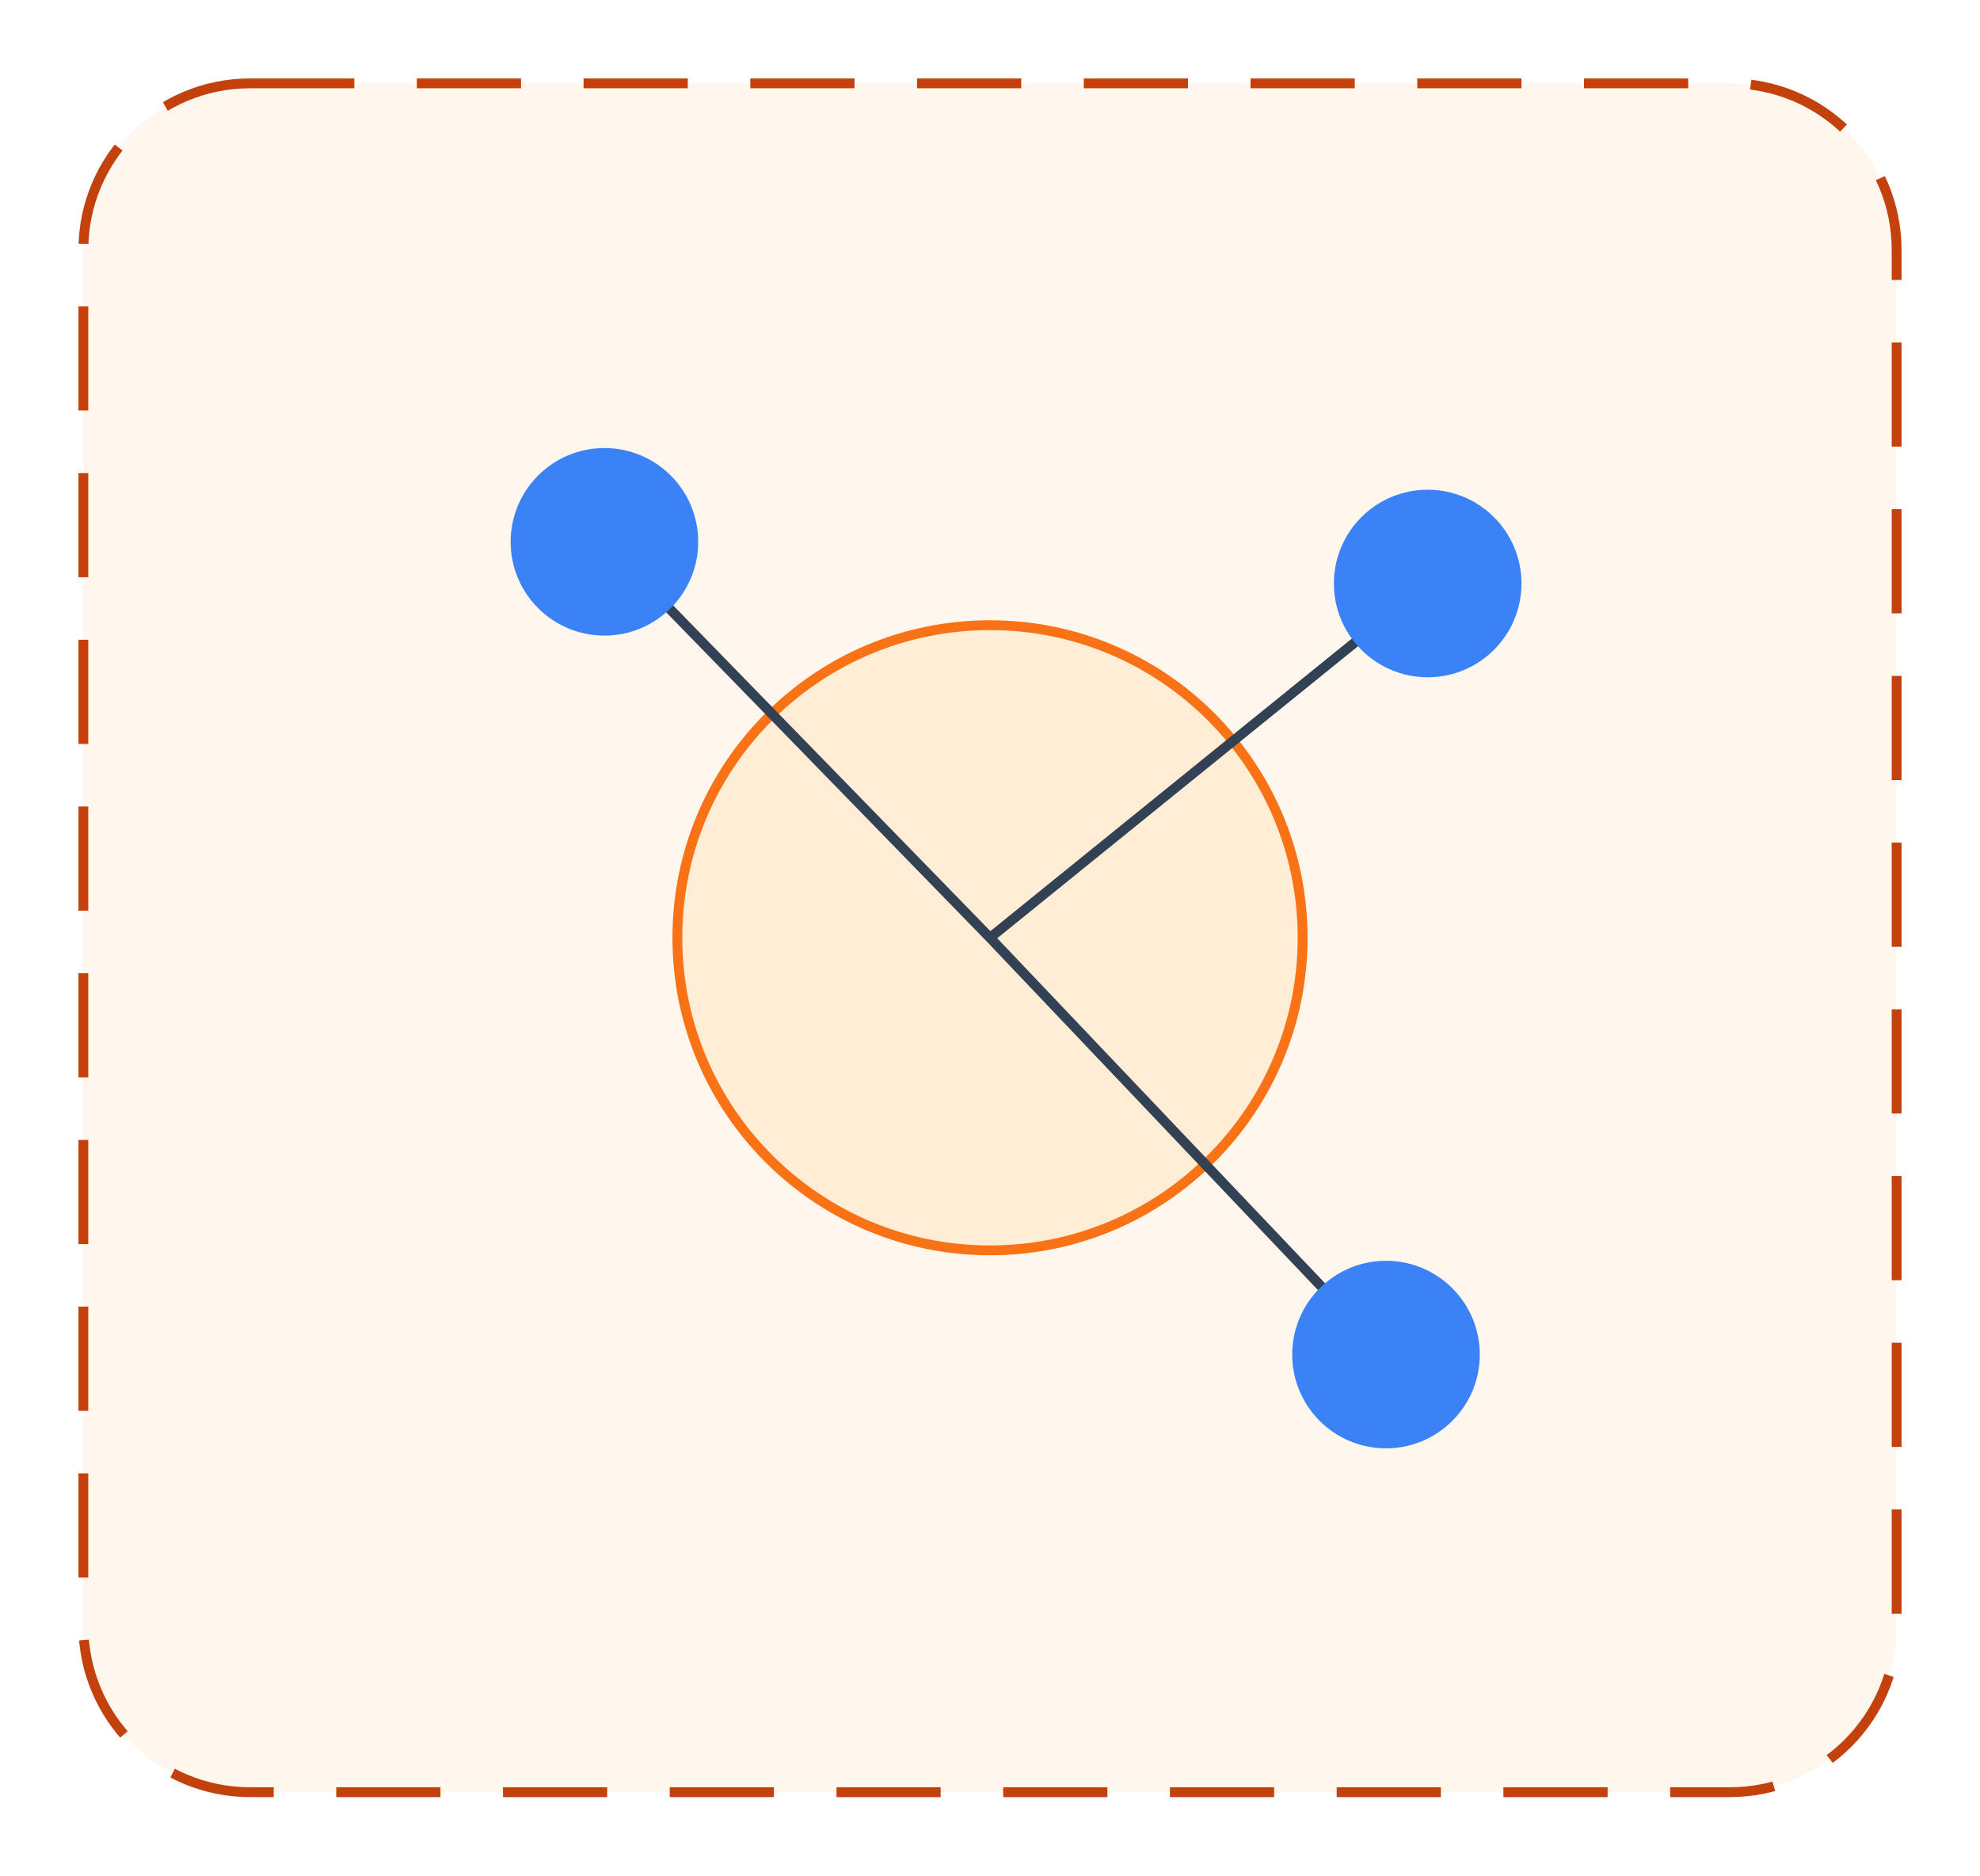
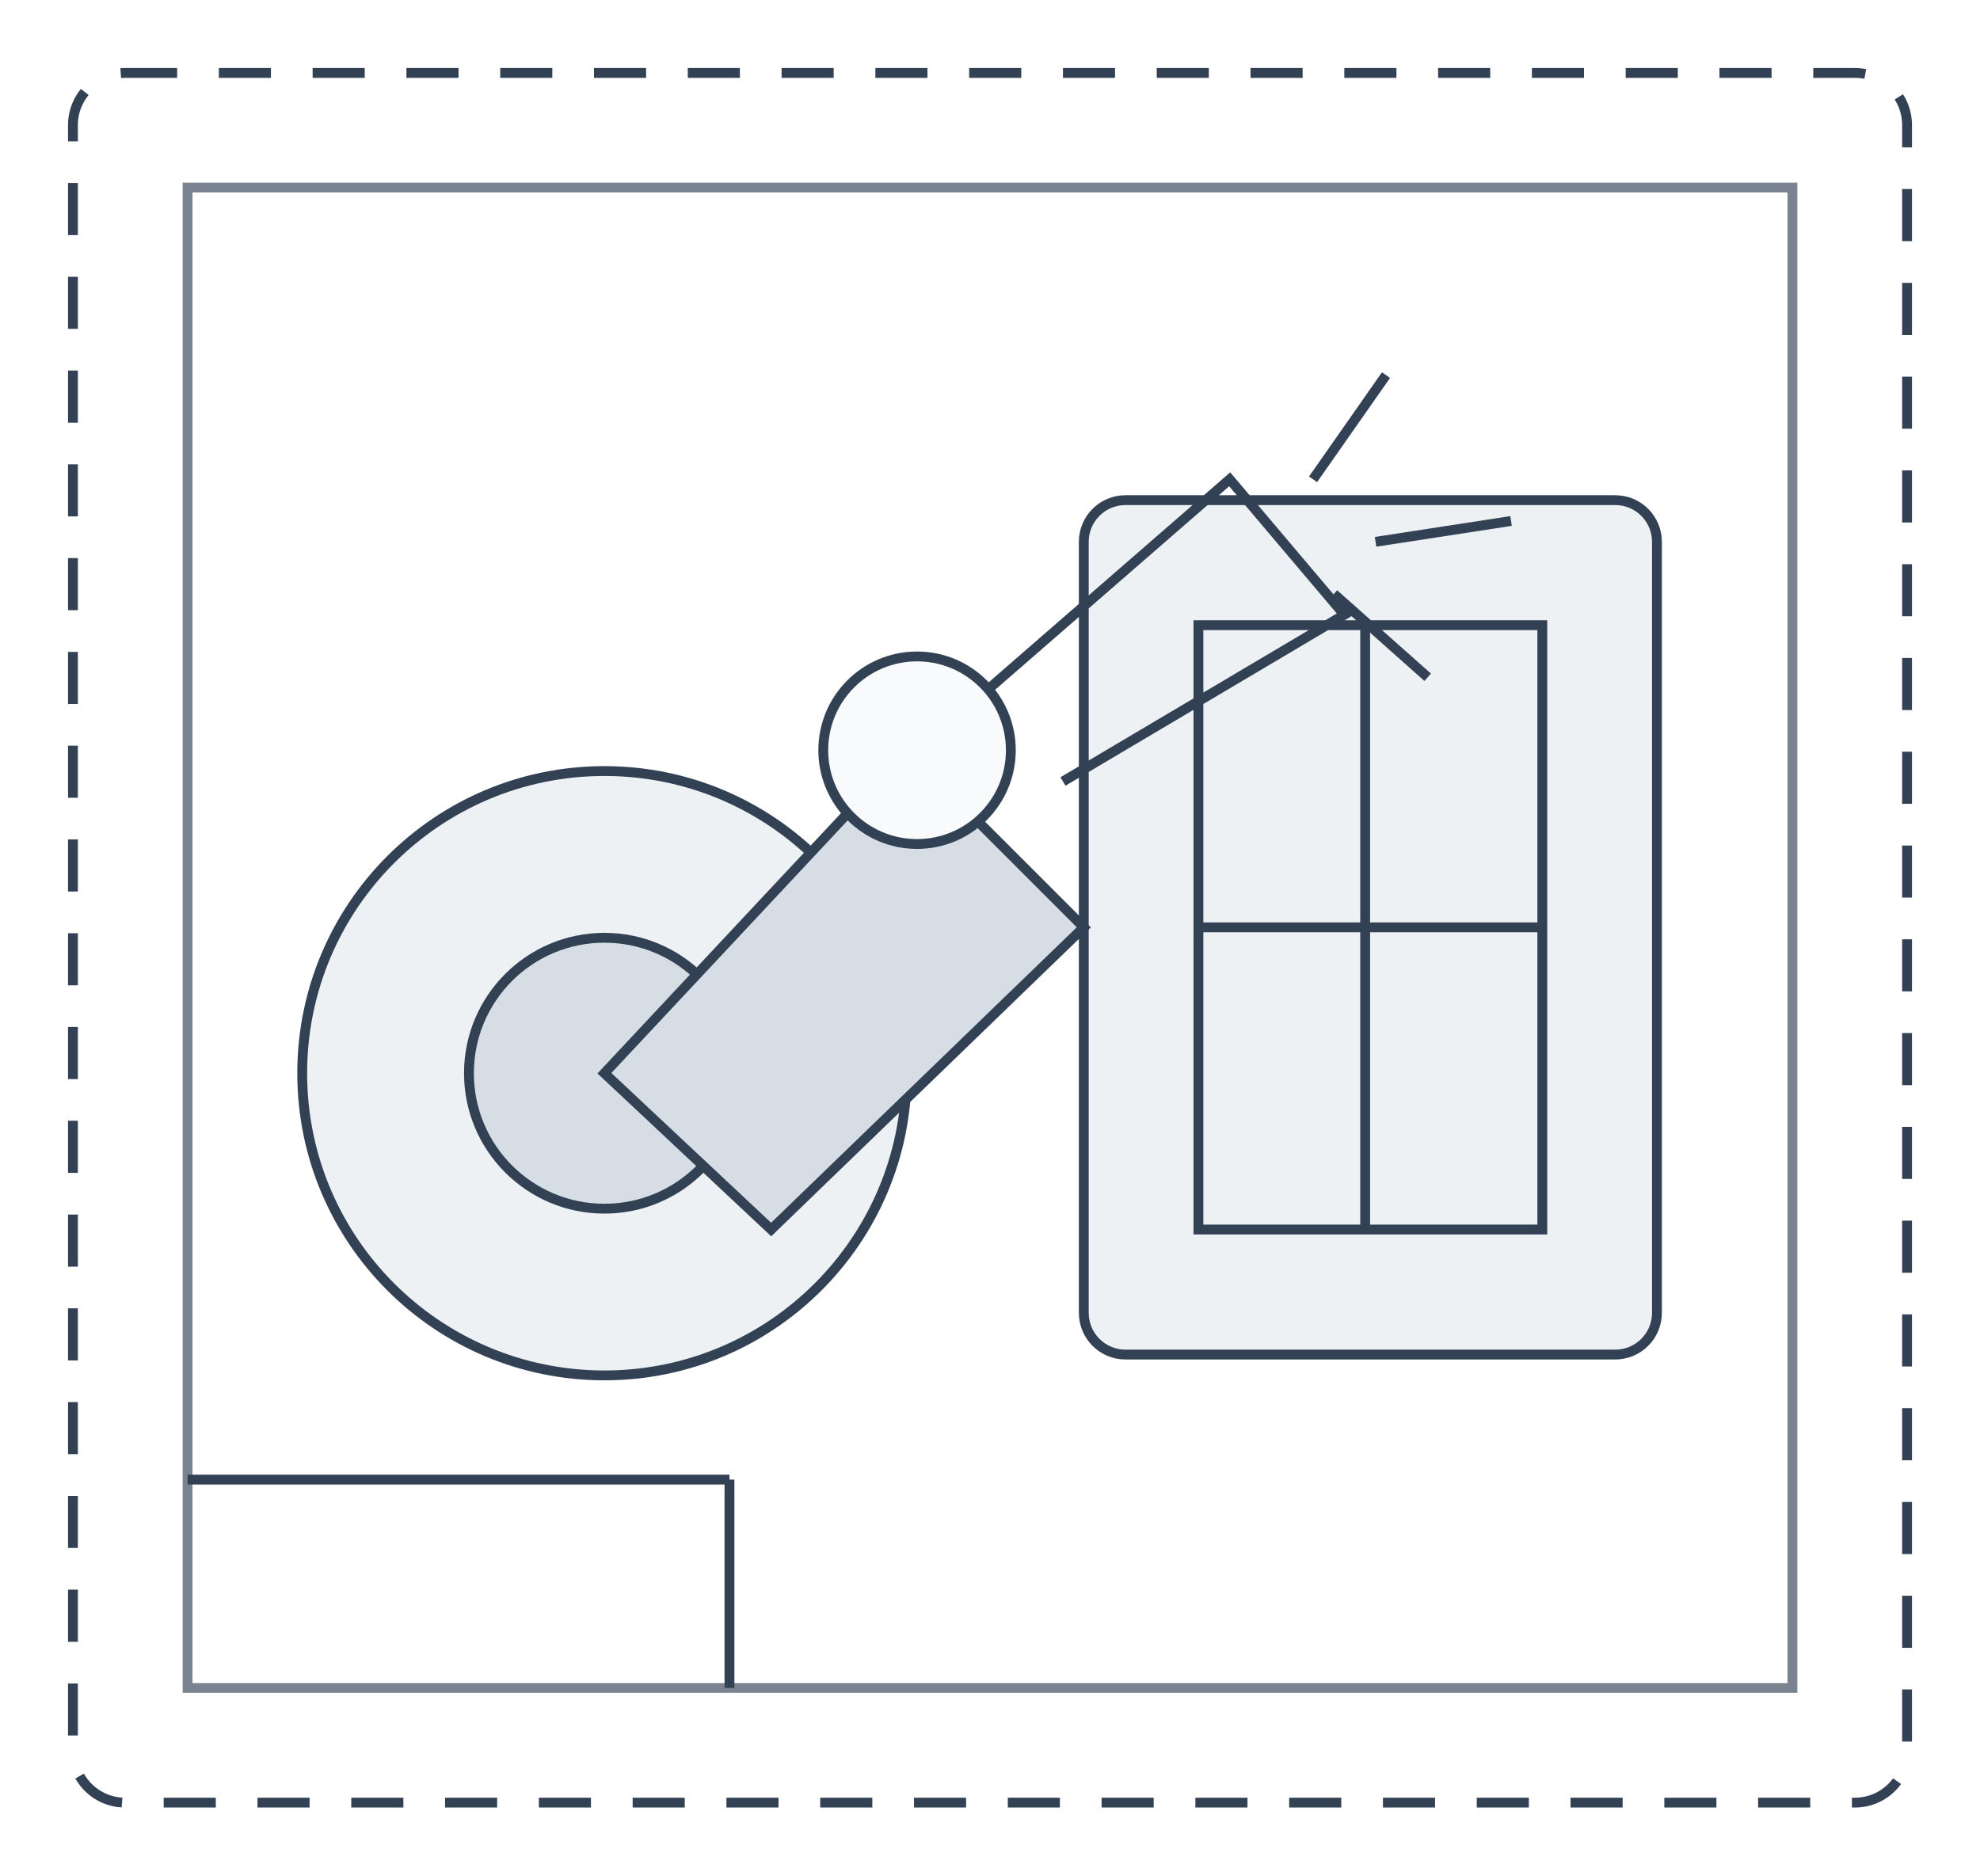
- <svg xmlns="http://www.w3.org/2000/svg" viewBox="0 0 190 180" role="img" aria-label="Célula de solda vista de cima">
+ <svg xmlns="http://www.w3.org/2000/svg" viewBox="0 0 190 180" role="img" aria-label="Célula robotizada de solda vista de cima">
  <style>[stroke]{stroke-width:.25mm!important;vector-effect:non-scaling-stroke}</style>
-   <rect x="8" y="8" width="174" height="164" rx="16" fill="#fff7ed" stroke="#c2410c" stroke-width="6" stroke-dasharray="10 6" />
-   <circle cx="95" cy="90" r="30" fill="#ffedd5" stroke="#f97316" stroke-width="5" />
-   <path d="M95 90 58 52M95 90l42-34M95 90l38 40" stroke="#334155" stroke-width="12" stroke-linecap="round" />
-   <circle cx="58" cy="52" r="9" fill="#3b82f6" />
-   <circle cx="137" cy="56" r="9" fill="#3b82f6" />
-   <circle cx="133" cy="130" r="9" fill="#3b82f6" />
+   <g stroke="#334155">
+     <rect x="7" y="7" width="176" height="166" rx="5" fill="none" stroke-dasharray="5 4" />
+     <path d="M18 18h154v144H18z" fill="none" opacity=".65" />
+     <rect x="104" y="48" width="55" height="82" rx="4" fill="#eef1f4" />
+     <path d="M115 60h33v58h-33zM115 89h33M131 60v58" fill="none" />
+     <circle cx="58" cy="103" r="29" fill="#eef1f4" />
+     <circle cx="58" cy="103" r="13" fill="#d7dde5" />
+     <path d="M58 103l29-31 17 17-30 29z" fill="#d7dde5" />
+     <circle cx="88" cy="72" r="9" fill="#f8fafc" />
+     <path d="M95 66l23-20 11 13-27 16M126 46l7-10M132 52l13-2M128 57l9 8" fill="none" />
+     <path d="M18 142h52M70 142v20" fill="none" />
+   </g>
</svg>
